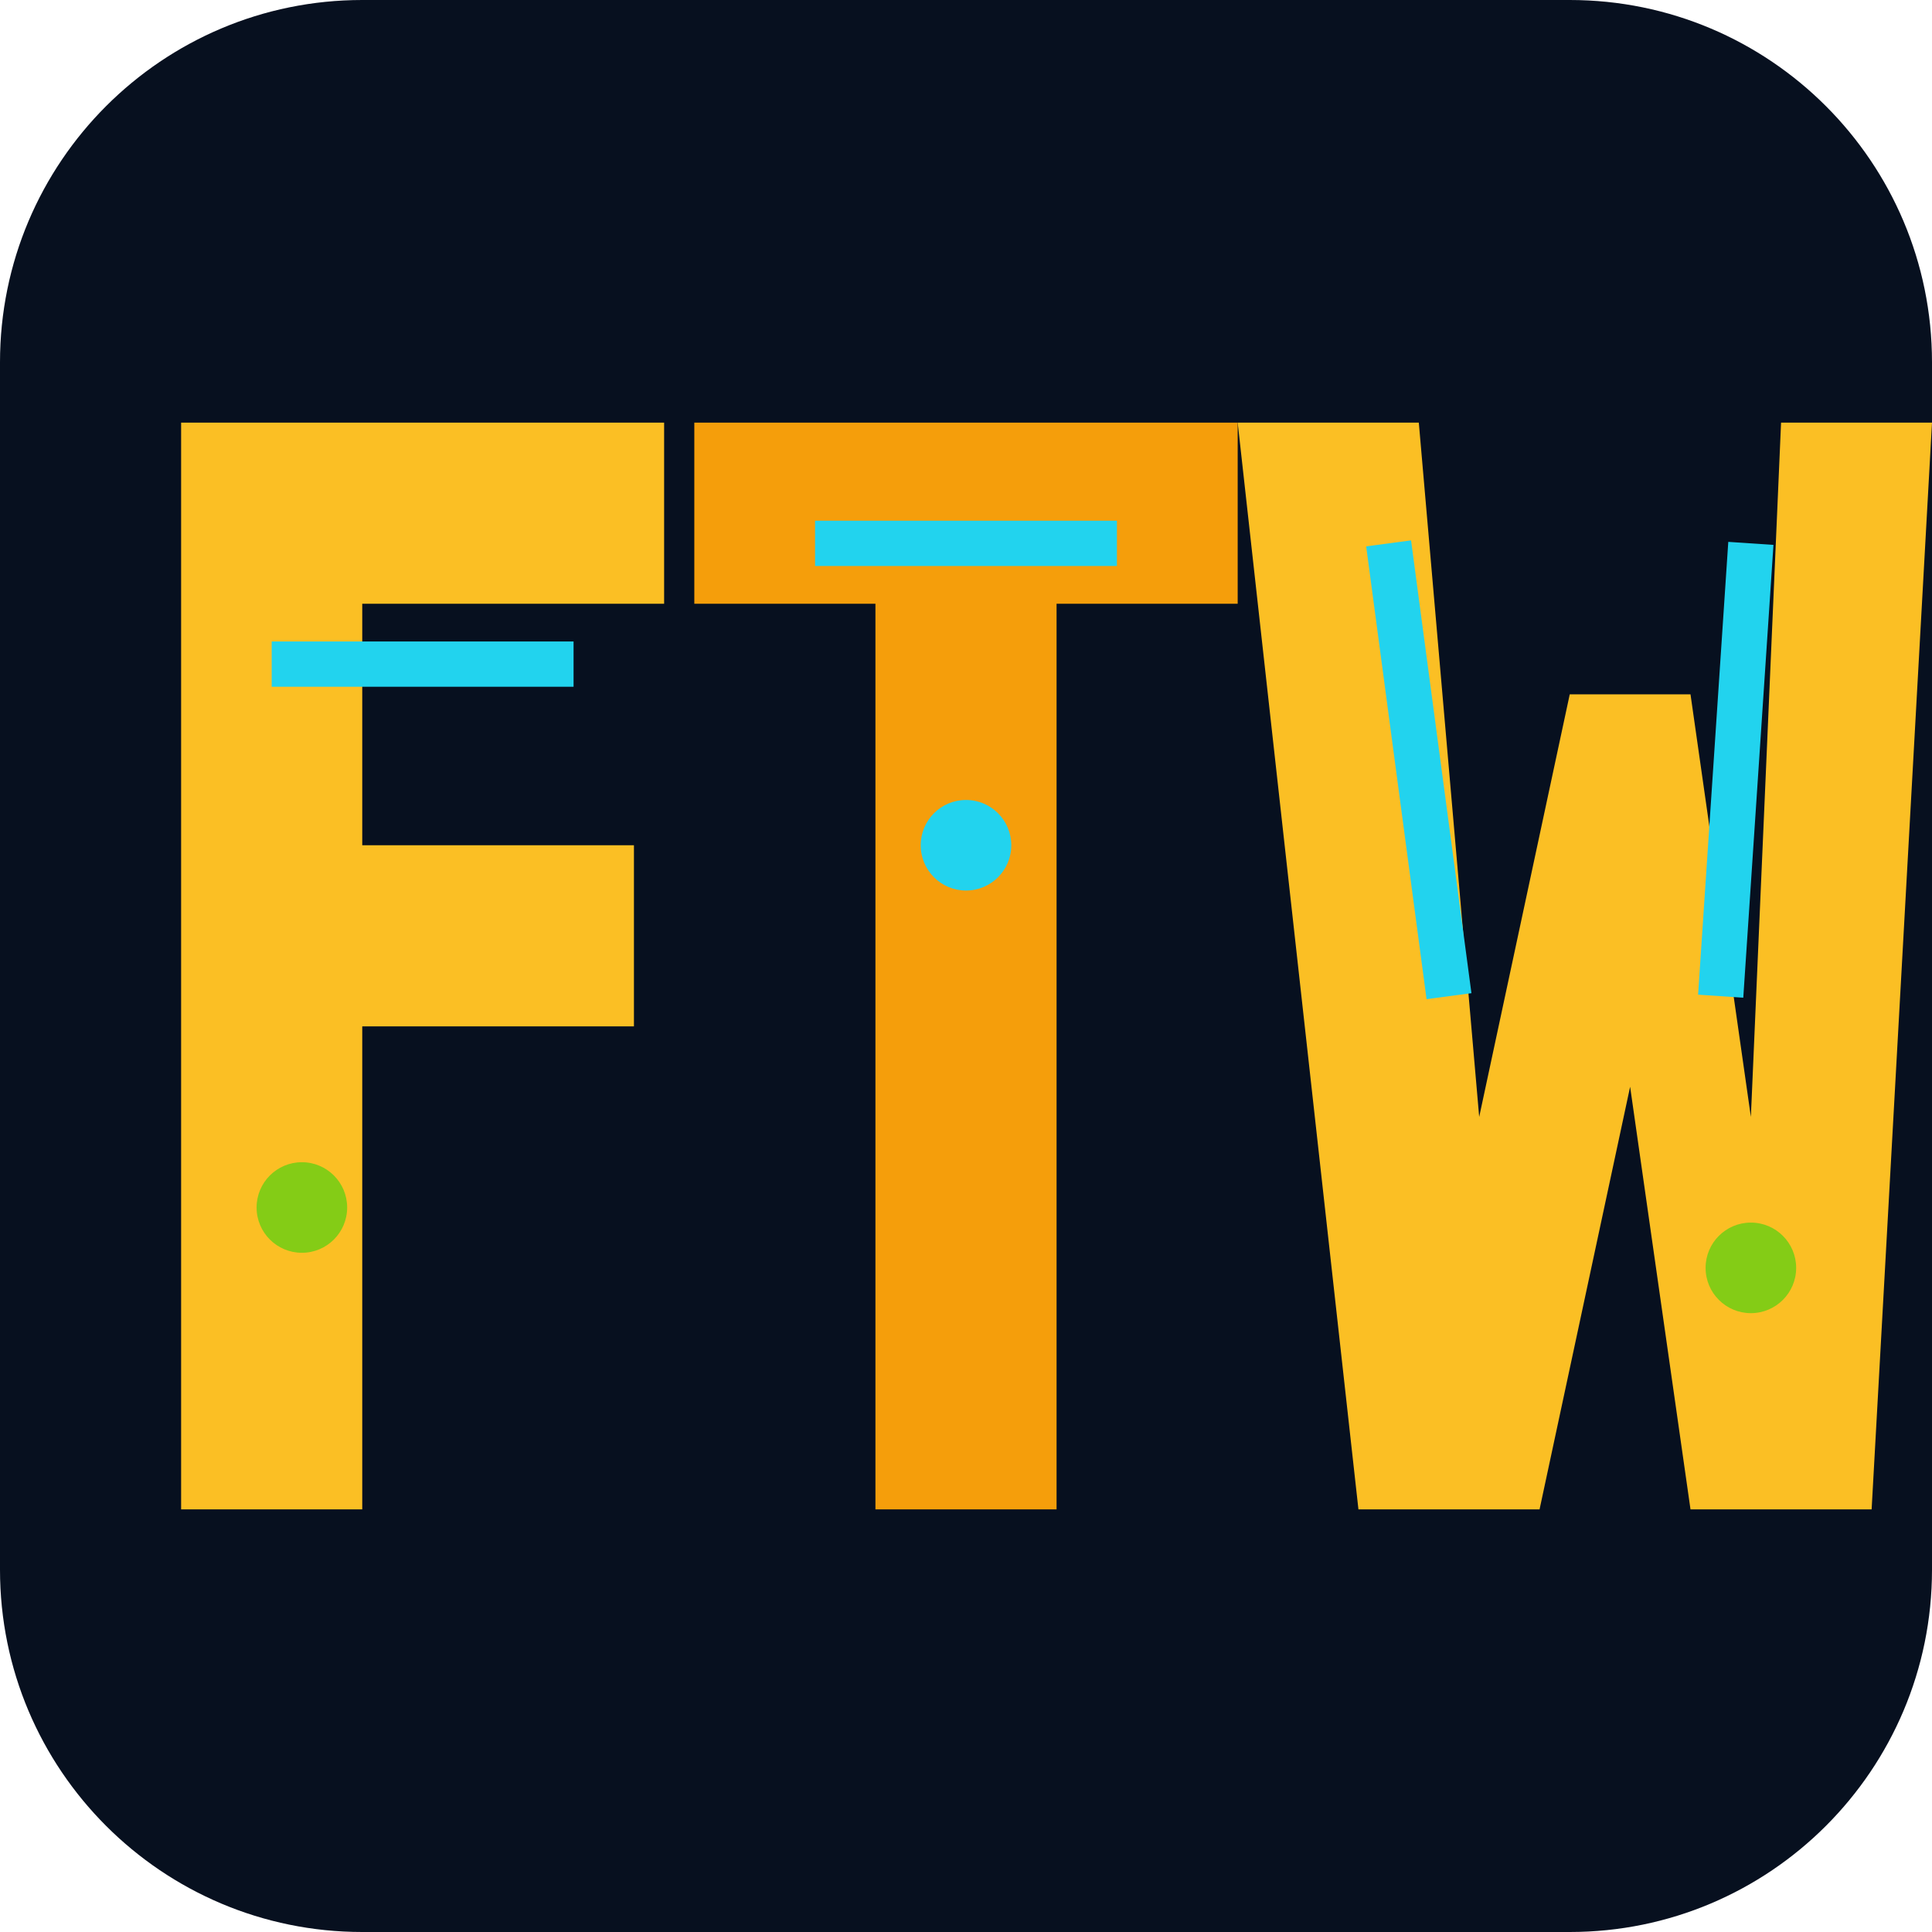
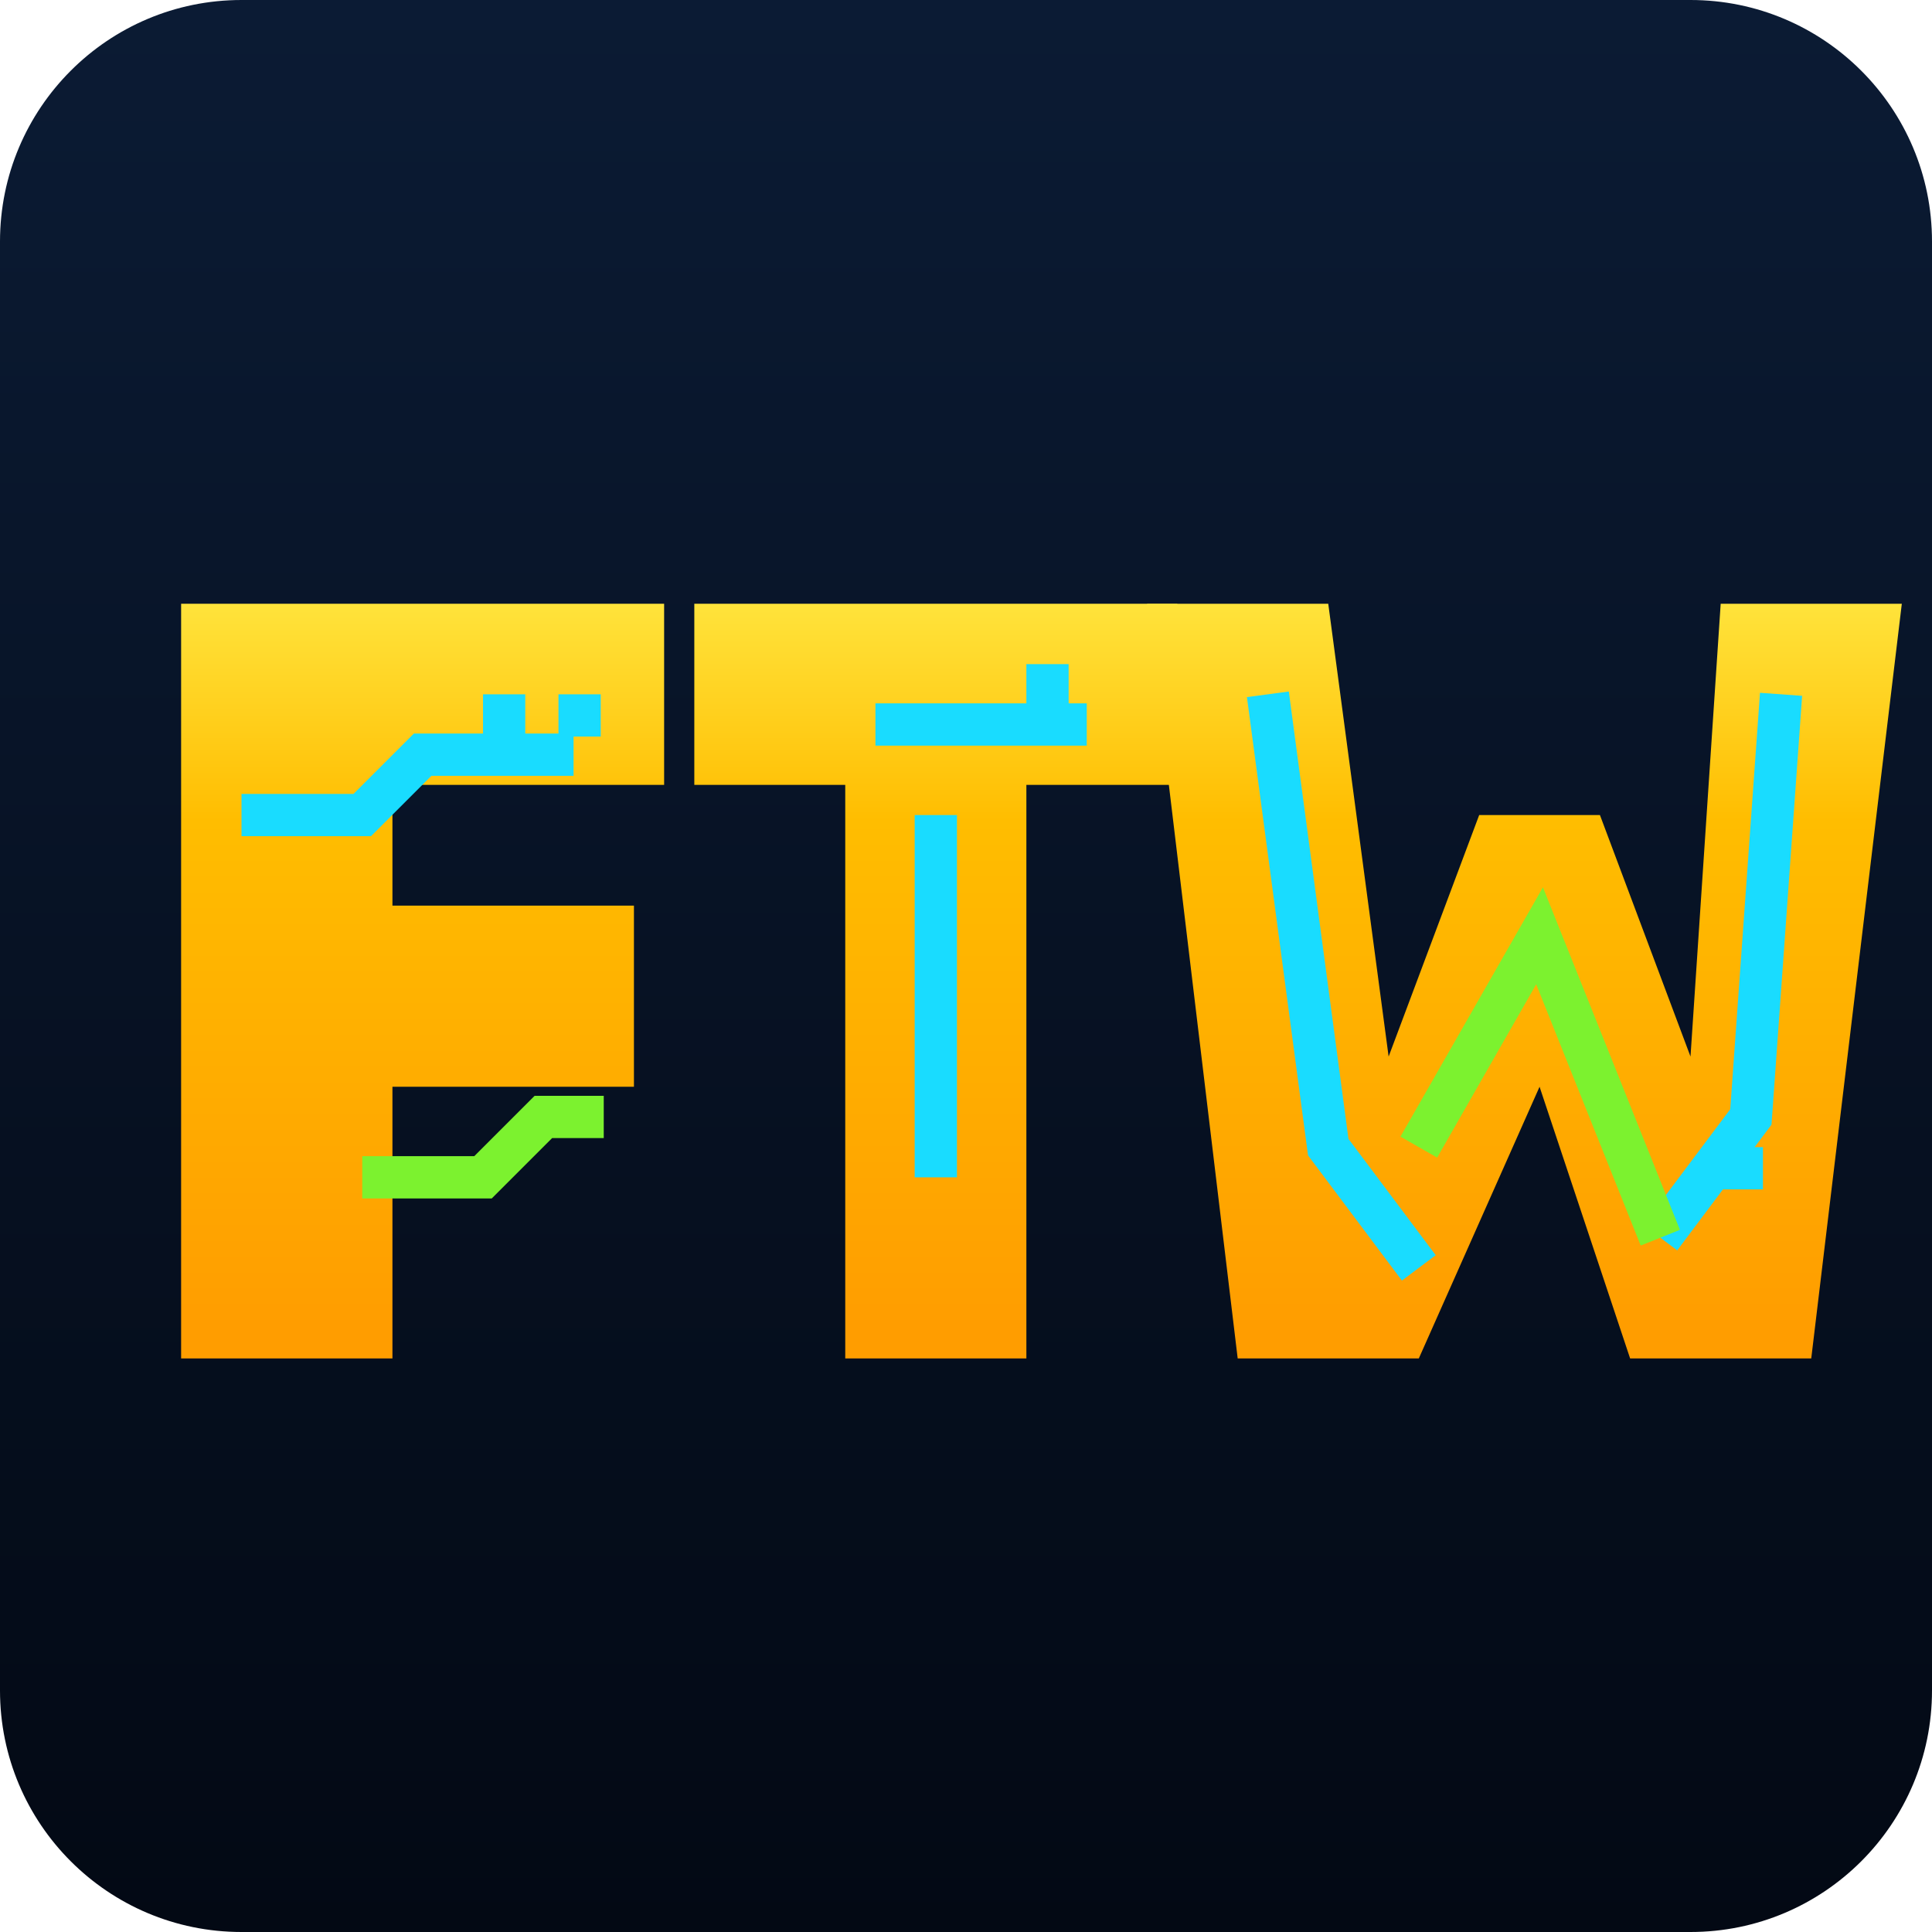
<svg xmlns="http://www.w3.org/2000/svg" viewBox="0 0 64 64" fill="none">
-   <rect width="64" height="64" rx="12" fill="#07101f" />
-   <path d="M6 14h16v6H12v8h9v6h-9v16H6V14Z" fill="#fbbf24" />
-   <path d="M23 14h18v6h-6v30h-6V20h-6v-6Z" fill="#f59e0b" />
-   <path d="M41 14h6l2 23 3-14h4l2 14 1-23h5l-2 36h-6l-2-14-3 14h-6l-4-36Z" fill="#fbbf24" />
-   <path d="M9 22h10M27 18h10M46 18l2 15M58 18l-1 15" stroke="#22d3ee" stroke-width="1.5" />
-   <circle cx="10" cy="40" r="1.5" fill="#84cc16" />
-   <circle cx="32" cy="28" r="1.5" fill="#22d3ee" />
-   <circle cx="58" cy="42" r="1.5" fill="#84cc16" />
+   <defs>
+     <linearGradient id="background" x1="32" y1="0" x2="32" y2="64" gradientUnits="userSpaceOnUse">
+       <stop stop-color="#0b1b34" />
+       <stop offset="1" stop-color="#030914" />
+     </linearGradient>
+     <linearGradient id="gold" x1="32" y1="20" x2="32" y2="44" gradientUnits="userSpaceOnUse">
+       <stop stop-color="#ffe33b" />
+       <stop offset="0.3" stop-color="#ffbd00" />
+       <stop offset="1" stop-color="#ff9d00" />
+     </linearGradient>
+   </defs>
+   <rect width="64" height="64" rx="8" fill="url(#background)" />
+   <path d="M6 20h16v6h-9v4h8v6h-8v9H6V20Z" fill="url(#gold)" />
+   <path d="M23 20h16v6h-5v19h-6V26h-5v-6Z" fill="url(#gold)" />
+   <path d="M38 20h6l2 15 3-8h4l3 8 1-15h6l-3 25h-6l-3-9-4 9h-6l-3-25Z" fill="url(#gold)" />
+   <path d="M8 27h4l2-2h5M29 24h7M31 27v12M42 23l2 15 3 4M55 41l3-4 1-14" stroke="#19dcff" stroke-width="1.4" />
+   <path d="M12 39h4l2-2h2M47 38l4-7 4 10" stroke="#7cf22f" stroke-width="1.4" />
+   <g fill="#19dcff">
+     <rect x="16" y="23" width="1.4" height="1.4" />
+     <rect x="18.5" y="23" width="1.4" height="1.4" />
+     <rect x="34" y="22" width="1.4" height="1.4" />
+     <rect x="57" y="38" width="1.4" height="1.4" />
+   </g>
</svg>
